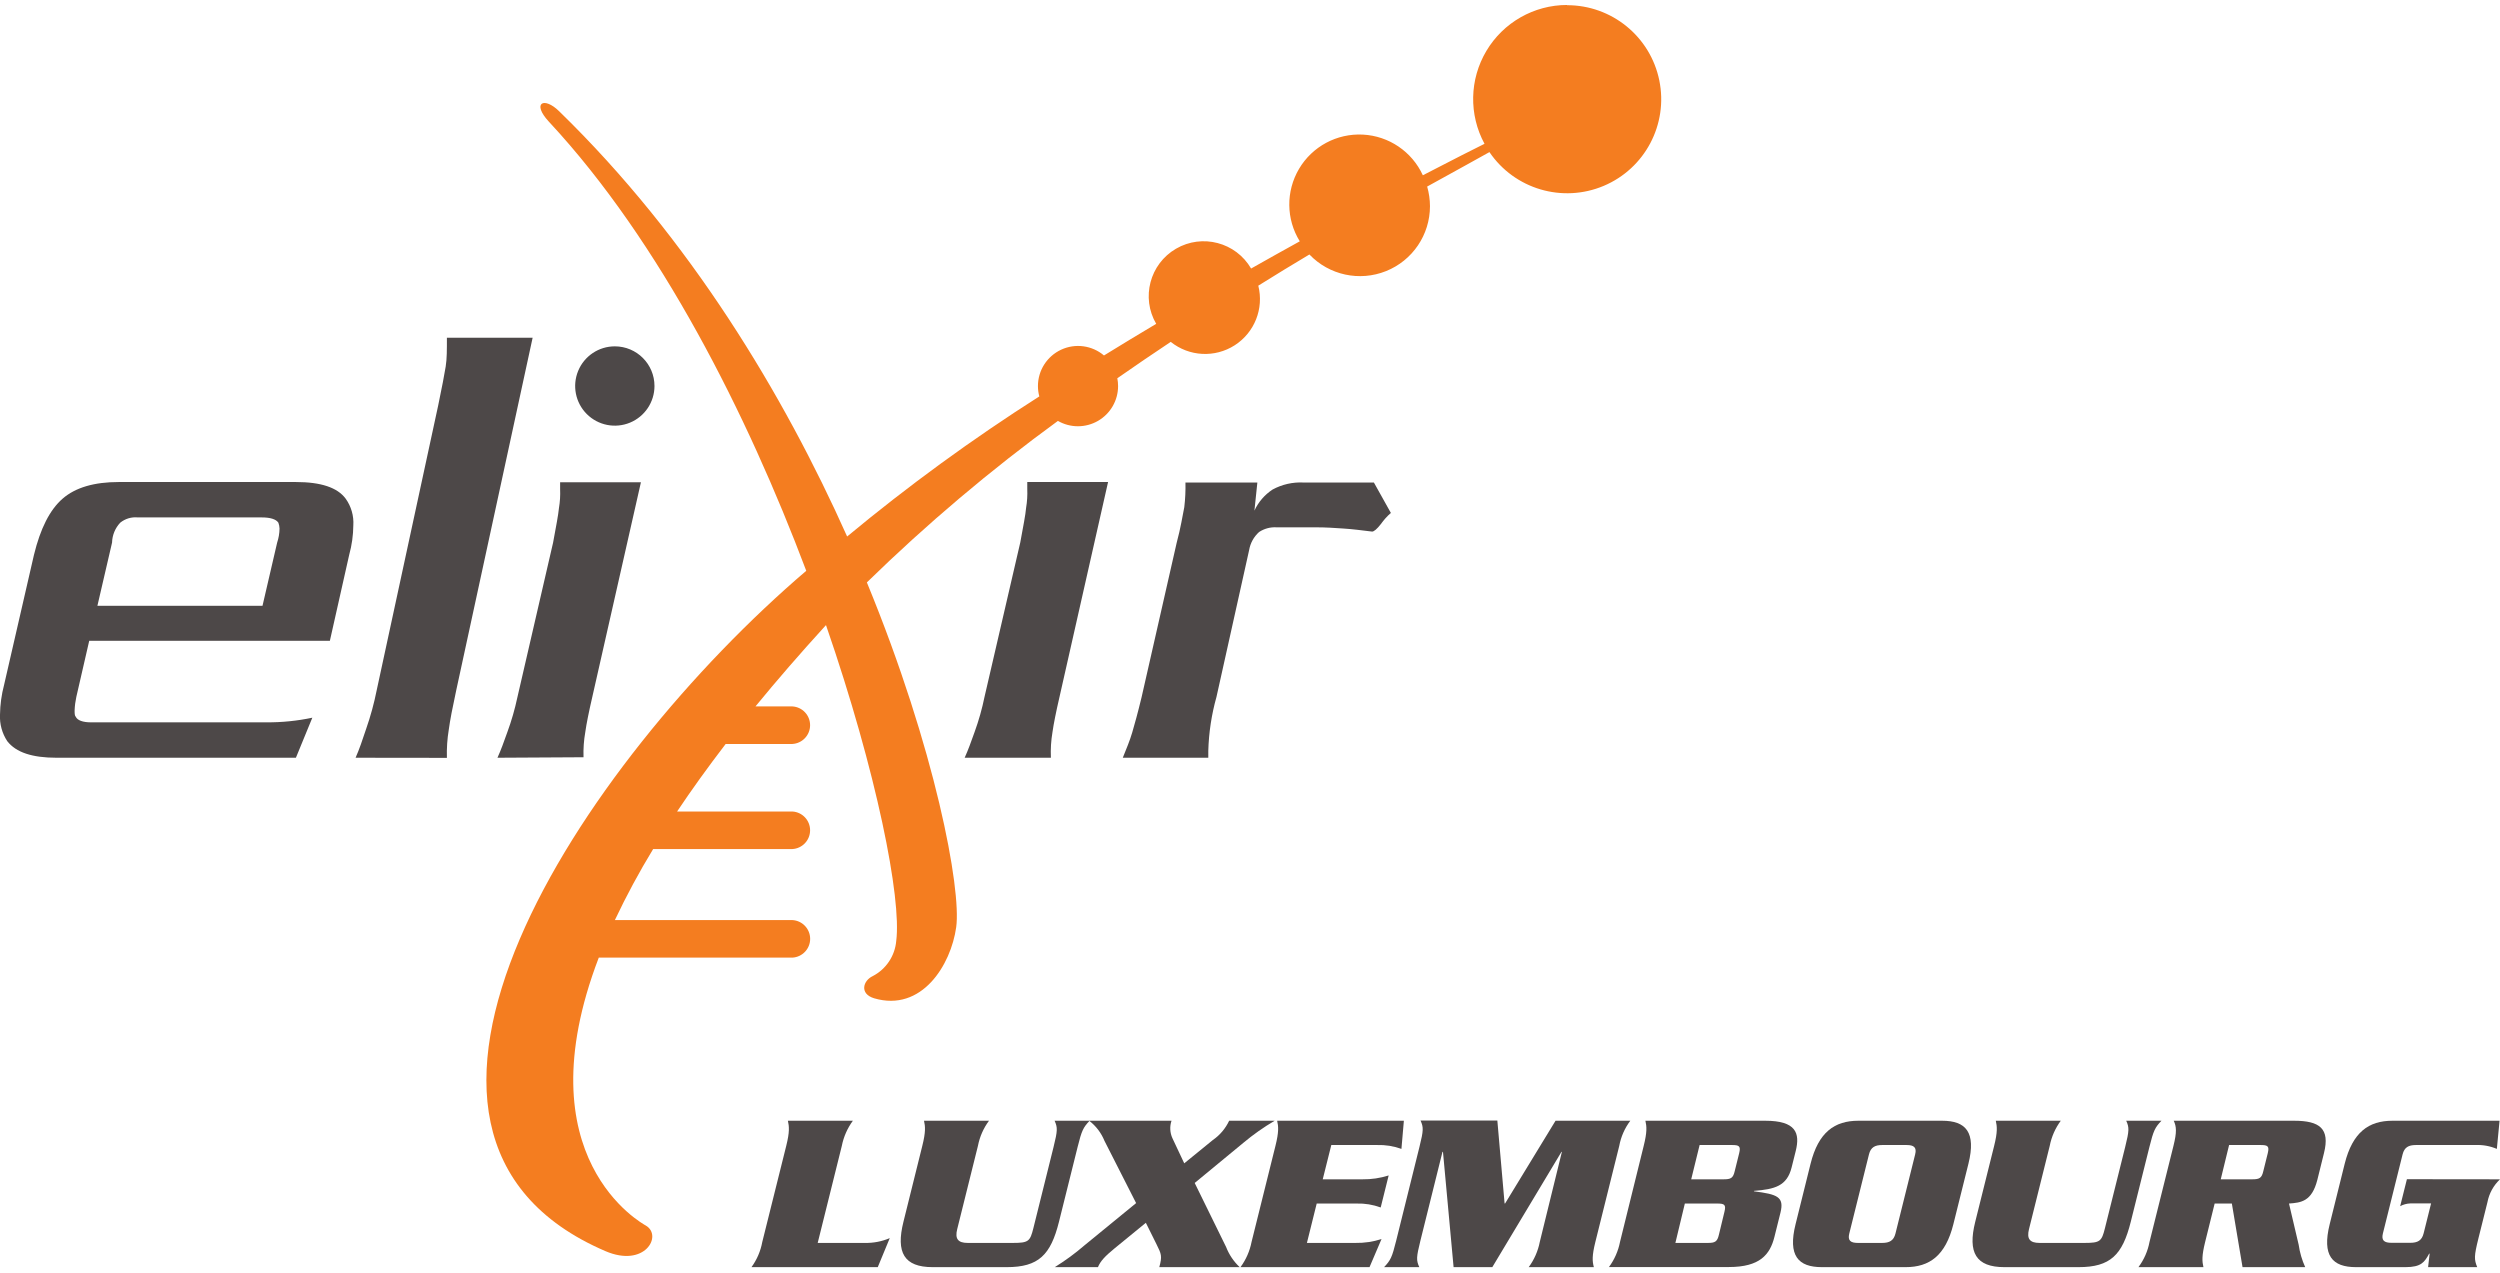
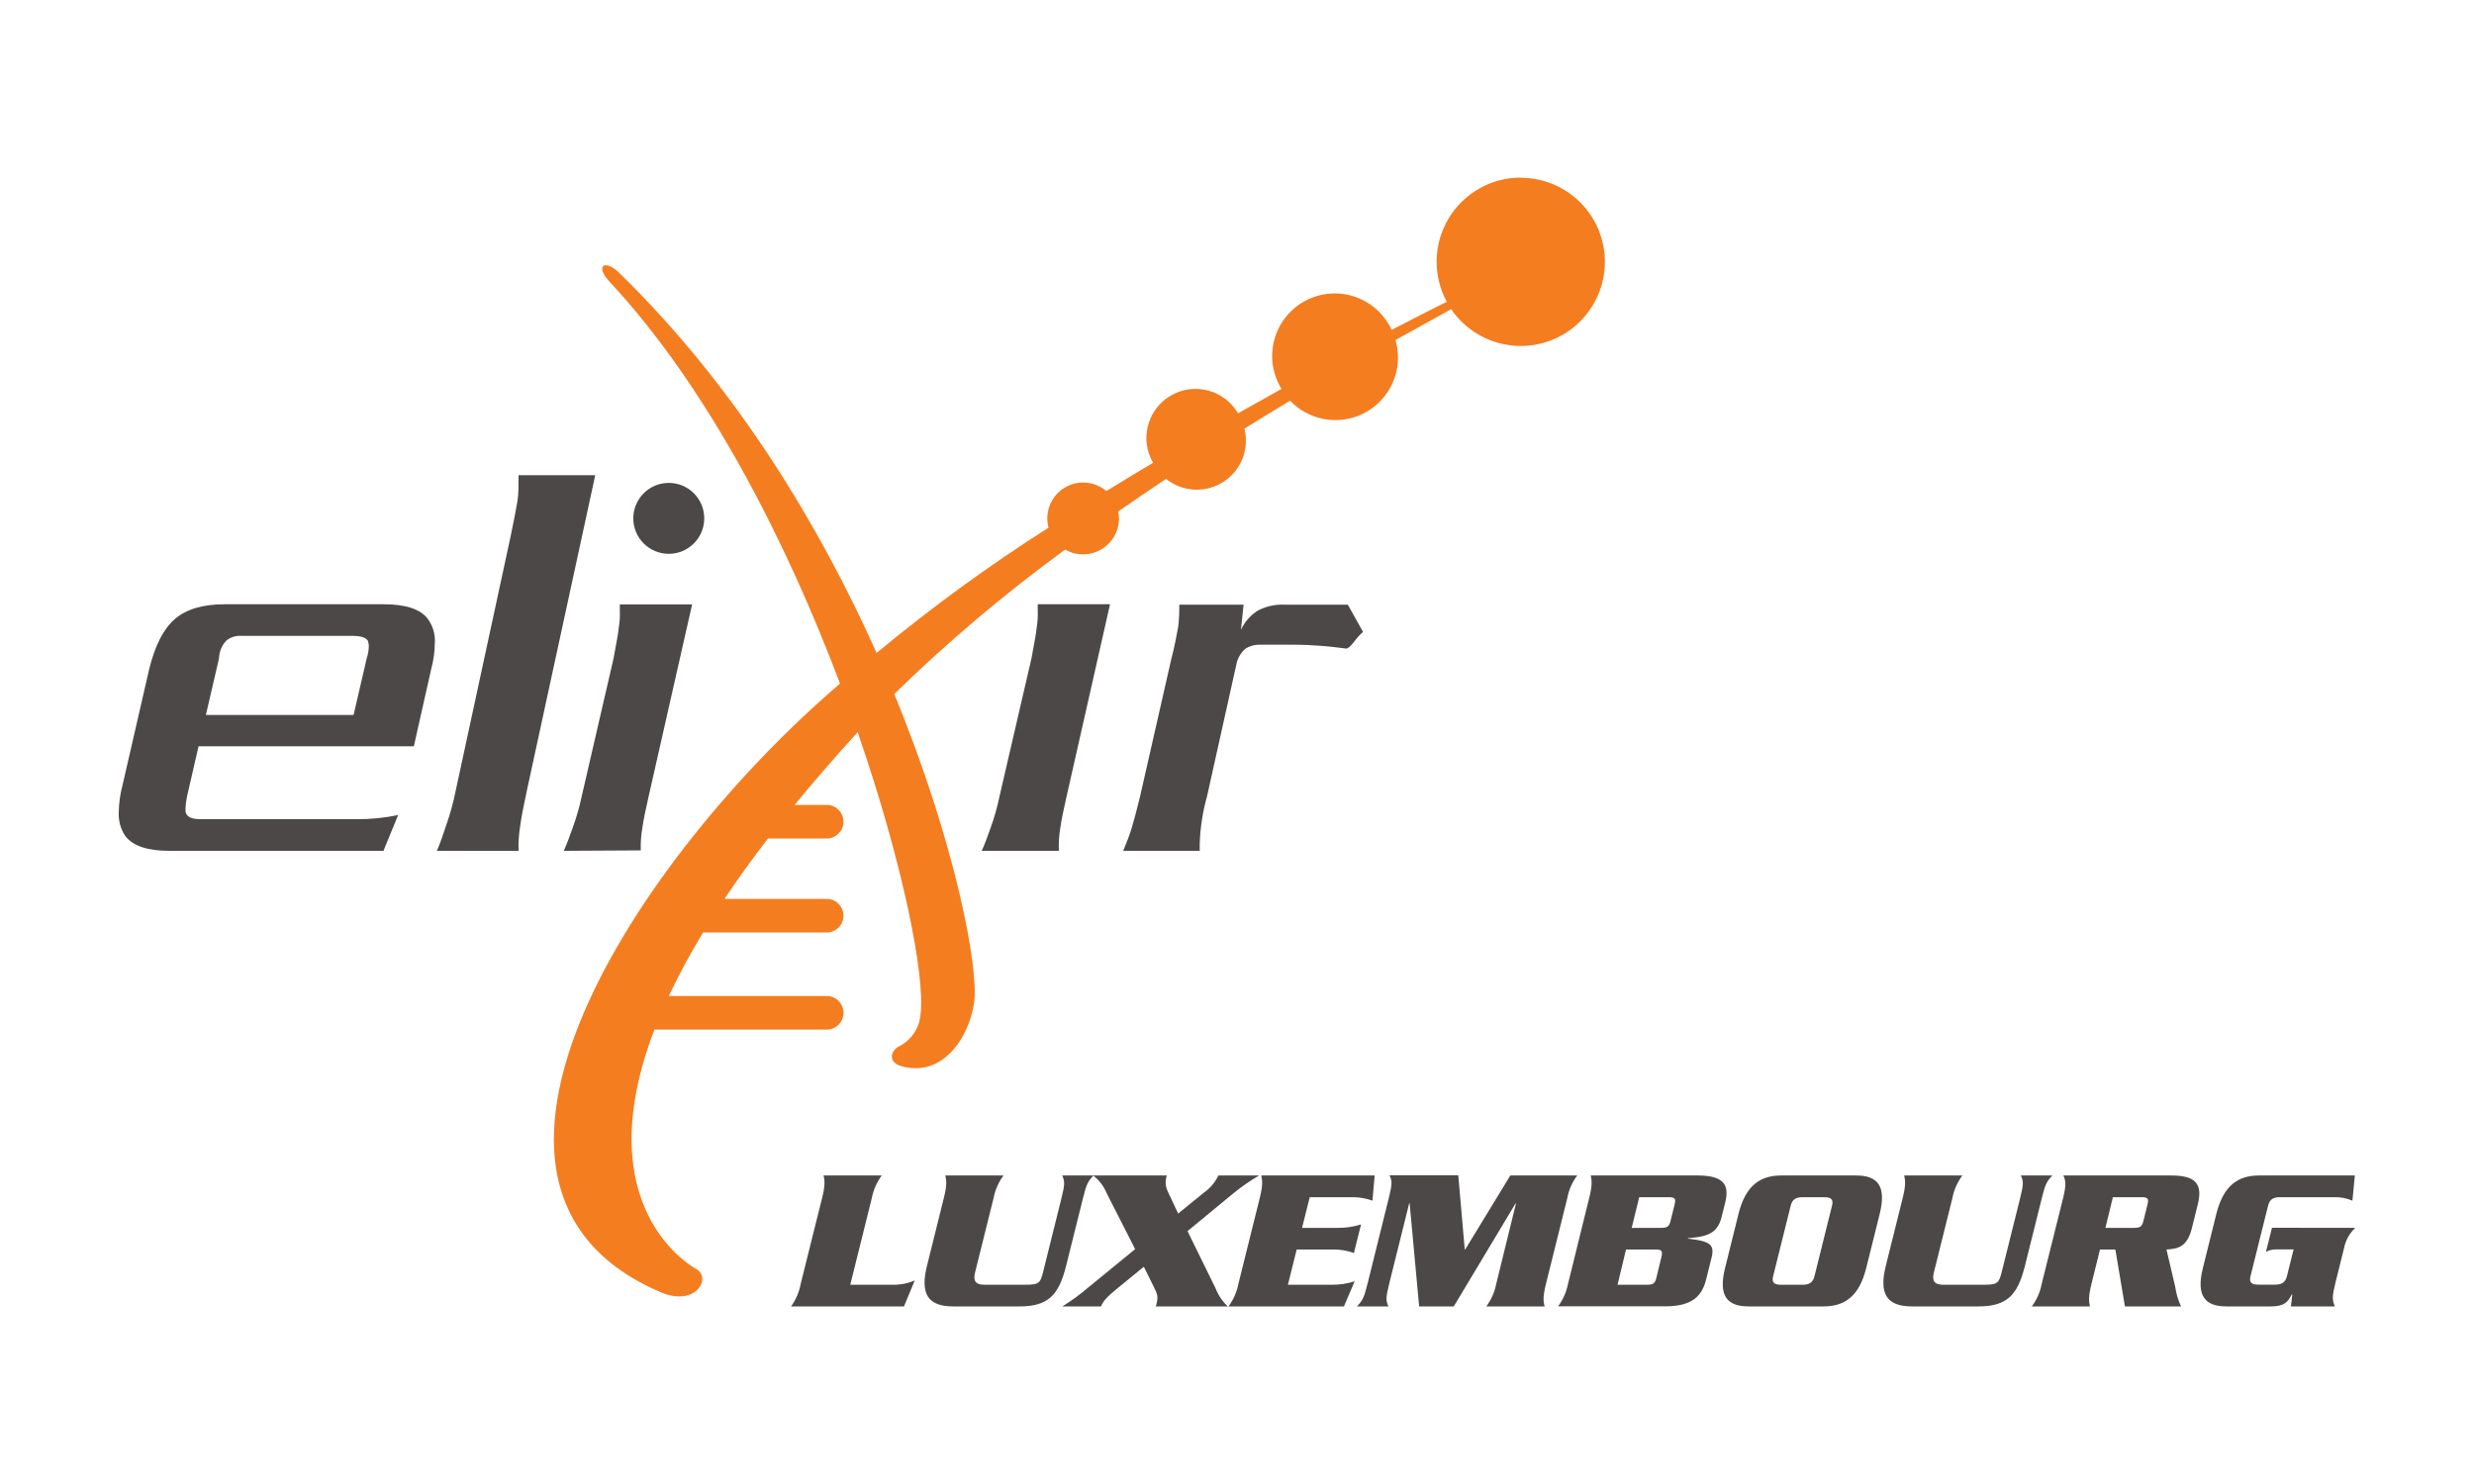
- <svg xmlns="http://www.w3.org/2000/svg" width="452px" height="230px" viewBox="0 0 452 230" version="1.1">
-   <defs />
-   <g id="Page-1" stroke="none" stroke-width="1" fill="none" fill-rule="evenodd">
-     <g id="Nodes" transform="translate(-1, 0)">
-       <path d="M90.94,137 C91.57,135.62 92.1,134.14 92.74,132.34 C93.486,130.302 94.088,128.213 94.54,126.09 L101,98.1 C101.53,95.24 101.94,93.1 102.06,91.85 C102.249,90.73 102.319,89.594 102.27,88.46 L102.27,87.19 L116.88,87.19 L108.09,126 C107.45,128.76 107.03,130.87 106.82,132.36 C106.557,133.862 106.45,135.386 106.5,136.91 L90.94,137 Z" id="Shape" fill="#4D4848" />
-       <path d="M284.34,0.9 C278.349,0.902 272.802,4.057 269.738,9.205 C266.674,14.353 266.546,20.733 269.4,26 C267.71,26.84 263.77,28.82 258.25,31.69 C256.286,27.412 252.109,24.579 247.409,24.335 C242.708,24.092 238.261,26.478 235.865,30.53 C233.469,34.582 233.521,39.629 236,43.63 C233.17,45.19 230.22,46.84 227.2,48.55 C224.439,43.811 218.359,42.209 213.62,44.97 C208.881,47.731 207.279,53.811 210.04,58.55 C206.913,60.41 203.767,62.317 200.6,64.27 C198.444,62.441 195.423,62.032 192.859,63.222 C190.294,64.412 188.656,66.983 188.66,69.81 C188.66,70.438 188.744,71.064 188.91,71.67 C176.807,79.376 165.201,87.836 154.16,97 C142.68,71.32 125.74,43.13 102.16,20.18 L102.1,20.12 C99.34,17.4 97.1,18.6 100.22,21.98 L100.34,22.11 C120.34,43.64 136.06,74.79 146.77,103.2 C106.15,137.89 61.36,205.11 110.45,226.2 C117.59,229.28 120.85,223.4 117.78,221.59 C117.22,221.26 95.36,209.45 109.26,173.14 L144.26,173.14 C146.063,173.042 147.476,171.551 147.476,169.745 C147.476,167.939 146.063,166.448 144.26,166.35 L112.17,166.35 C114.25,161.952 116.56,157.666 119.09,153.51 L144.25,153.51 C146.053,153.412 147.466,151.921 147.466,150.115 C147.466,148.309 146.053,146.818 144.25,146.72 L123.42,146.72 C126.013,142.833 128.94,138.763 132.2,134.51 L144.25,134.51 C146.053,134.412 147.466,132.921 147.466,131.115 C147.466,129.309 146.053,127.818 144.25,127.72 L137.59,127.72 C141.39,123.08 145.59,118.23 150.22,113.15 L150.34,113.02 C159.57,139.74 164.02,162.52 163.04,170.11 C162.81,172.83 161.196,175.24 158.77,176.49 C157.05,177.3 156.35,179.67 159.04,180.49 C167.64,183.02 172.93,174.49 173.88,167.64 C174.83,160.79 170.14,135.45 157.73,105.3 C168.532,94.755 180.074,84.996 192.27,76.1 C194.516,77.392 197.28,77.389 199.524,76.092 C201.767,74.795 203.149,72.401 203.15,69.81 C203.149,69.333 203.103,68.858 203.01,68.39 C206.25,66.13 209.48,63.93 212.67,61.81 C215.994,64.479 220.652,64.726 224.239,62.423 C227.827,60.121 229.542,55.784 228.5,51.65 C231.68,49.65 234.77,47.79 237.74,46.01 C241.309,49.749 246.794,50.94 251.593,49.018 C256.391,47.097 259.538,42.449 259.54,37.28 C259.535,36.079 259.363,34.884 259.03,33.73 C264.43,30.73 268.37,28.6 270.29,27.5 C274.845,34.198 283.493,36.752 290.956,33.603 C298.419,30.454 302.624,22.477 301.004,14.541 C299.384,6.604 292.39,0.913 284.29,0.94 L284.34,0.9 Z" id="Shape" fill="#F47D20" />
-       <path d="M54.5,137 L11.2,137 C6.86,137 3.9,136.05 2.31,134 C1.378,132.586 0.92,130.912 1,129.22 C1.027,127.397 1.275,125.583 1.74,123.82 L7.14,100.32 C8.3,95.56 10,92.17 12.33,90.15 C14.66,88.13 18.05,87.15 22.49,87.15 L54.49,87.15 C59.04,87.15 62.01,88.15 63.49,90.15 C64.502,91.557 64.993,93.271 64.88,95 C64.862,96.788 64.613,98.566 64.14,100.29 L60.64,115.86 L17.13,115.86 L14.8,126 C14.625,126.803 14.521,127.619 14.49,128.44 C14.49,128.97 14.49,129.39 14.7,129.6 C15.01,130.24 15.97,130.6 17.45,130.6 L49.2,130.6 C51.979,130.616 54.751,130.335 57.47,129.76 L54.5,137 Z M51.11,98.1 C51.382,97.28 51.527,96.424 51.54,95.56 C51.528,95.198 51.457,94.839 51.33,94.5 C50.9,93.86 49.85,93.55 48.33,93.55 L25.92,93.55 C24.776,93.437 23.634,93.778 22.74,94.5 C21.82,95.477 21.293,96.759 21.26,98.1 L18.61,109.53 L48.46,109.53 L51.11,98.1 Z" id="Shape" fill="#4D4848" />
-       <path d="M65.29,137 C65.97,135.46 66.53,133.8 67.2,131.78 C67.999,129.494 68.637,127.155 69.11,124.78 L80.23,73.28 C80.9,70.07 81.35,67.7 81.58,66.28 C81.81,64.86 81.8,63.2 81.8,61.06 L97.3,61.06 L83.49,124.79 C82.82,127.88 82.36,130.26 82.14,131.92 C81.862,133.605 81.748,135.313 81.8,137.02 L65.29,137 Z" id="Shape" fill="#4D4848" />
-       <path d="M243.91,95.56 C242.32,95.45 240.73,95.34 238.91,95.34 L231.81,95.34 C230.689,95.272 229.576,95.57 228.64,96.19 C227.686,97.048 227.052,98.204 226.84,99.47 L220.94,126 C220.049,129.174 219.552,132.445 219.46,135.74 L219.46,137 L204,137 C204.64,135.41 205.27,133.92 205.7,132.45 C206.13,130.98 206.7,128.95 207.39,126.09 L213.74,98.15 C214.48,95.39 214.8,93.28 215.12,91.69 C215.295,90.213 215.365,88.726 215.33,87.24 L228.33,87.24 L227.8,92.32 C228.514,90.767 229.651,89.447 231.08,88.51 C232.797,87.576 234.739,87.137 236.69,87.24 L249.4,87.24 L252.47,92.74 C251.793,93.333 251.189,94.005 250.67,94.74 C249.93,95.69 249.4,96.11 249.08,96.11 C247.2,95.88 245.5,95.66 243.91,95.56 L243.91,95.56 Z" id="Shape" fill="#4D4848" />
-       <path d="M175.41,137 C176.04,135.62 176.57,134.14 177.21,132.34 C177.961,130.273 178.559,128.154 179,126 L185.47,98.06 C185.99,95.2 186.42,93.06 186.52,91.81 C186.709,90.69 186.779,89.554 186.73,88.42 L186.73,87.15 L201.34,87.15 L192.56,126 C191.92,128.76 191.5,130.87 191.29,132.36 C191.031,133.892 190.934,135.447 191,137 L175.41,137 Z" id="Shape" fill="#4D4848" />
-       <path d="M119.33,69.79 C119.33,72.69 117.583,75.304 114.904,76.414 C112.225,77.524 109.141,76.911 107.09,74.86 C105.039,72.809 104.426,69.725 105.536,67.046 C106.646,64.367 109.26,62.62 112.16,62.62 C116.12,62.62 119.33,65.83 119.33,69.79 L119.33,69.79 Z" id="Shape" fill="#4D4848" />
-       <path d="M157.31,224.72 C158.875,224.76 160.43,224.463 161.87,223.85 L159.7,229.1 L136.87,229.1 C137.852,227.748 138.518,226.193 138.82,224.55 L143.15,207.18 C143.78,204.66 143.69,203.67 143.45,202.63 L155.2,202.63 C154.208,203.982 153.525,205.535 153.2,207.18 L148.84,224.72 L157.31,224.72 Z" id="Shape" fill="#4D4848" />
-       <path d="M184.15,224.72 C186.96,224.72 187.24,224.43 187.83,222.07 L191.48,207.39 C192.22,204.39 192.23,203.87 191.67,202.63 L198,202.63 C196.83,203.87 196.57,204.41 195.83,207.39 L192.46,220.91 C190.96,226.91 188.77,229.1 183.02,229.1 L169.62,229.1 C164.45,229.1 162.96,226.46 164.34,220.91 L167.75,207.18 C168.38,204.66 168.3,203.67 168.06,202.63 L179.81,202.63 C178.81,203.977 178.126,205.532 177.81,207.18 L174.06,222.24 C173.63,223.97 174.19,224.72 175.96,224.72 L184.15,224.72 Z" id="Shape" fill="#4D4848" />
-       <path d="M215.11,210.33 L220.29,206.11 C221.561,205.231 222.575,204.03 223.23,202.63 L231.46,202.63 C229.462,203.803 227.565,205.141 225.79,206.63 L217,213.88 L222.68,225.46 C223.217,226.84 224.054,228.083 225.13,229.1 L210.6,229.1 C211.15,227.1 210.98,226.74 210.1,224.97 L208.17,221.08 L202.51,225.71 C200.8,227.12 199.96,227.99 199.51,229.1 L191.7,229.1 C193.588,227.935 195.381,226.621 197.06,225.17 L206.41,217.52 L200.69,206.27 C200.108,204.831 199.152,203.574 197.92,202.63 L212.81,202.63 C212.462,203.662 212.52,204.788 212.97,205.78 L215.11,210.33 Z" id="Shape" fill="#4D4848" />
-       <path d="M246.06,224.72 C247.661,224.749 249.256,224.512 250.78,224.02 L248.61,229.1 L225.28,229.1 C226.276,227.751 226.959,226.196 227.28,224.55 L231.6,207.18 C232.23,204.66 232.15,203.67 231.91,202.63 L254.82,202.63 L254.38,207.72 C252.968,207.21 251.471,206.972 249.97,207.02 L241.7,207.02 L240.15,213.22 L247.35,213.22 C248.951,213.24 250.544,213.004 252.07,212.52 L250.63,218.31 C249.232,217.798 247.749,217.557 246.26,217.6 L239.06,217.6 L237.29,224.72 L246.06,224.72 Z" id="Shape" fill="#4D4848" />
-       <path d="M282.24,202.63 L295.76,202.63 C294.75,203.971 294.065,205.529 293.76,207.18 L289.44,224.55 C288.81,227.08 288.89,228.07 289.17,229.1 L277.39,229.1 C278.386,227.751 279.069,226.196 279.39,224.55 L283.39,208.26 L283.31,208.26 L270.81,229.1 L263.81,229.1 L261.89,208.26 L261.8,208.26 L257.8,224.35 C257.06,227.35 257.05,227.86 257.61,229.1 L251.24,229.1 C252.42,227.86 252.68,227.32 253.42,224.35 L257.64,207.35 C258.38,204.35 258.39,203.83 257.83,202.59 L271.72,202.59 L273.03,217.59 L273.12,217.59 L282.24,202.63 Z" id="Shape" fill="#4D4848" />
-       <path d="M298.18,207.18 C298.81,204.66 298.73,203.67 298.49,202.63 L320.16,202.63 C325.74,202.63 326.47,204.87 325.67,208.09 L324.92,211.09 C324.08,214.44 321.87,215.02 318.12,215.31 L318.12,215.39 C322.37,215.93 323.61,216.39 322.91,219.24 L321.82,223.62 C321.01,226.85 319.18,229.08 313.59,229.08 L291.9,229.08 C292.896,227.731 293.579,226.176 293.9,224.53 L298.18,207.18 Z M303.91,224.72 L309.78,224.72 C311.06,224.72 311.49,224.51 311.78,223.23 L312.78,219.09 C313.1,217.81 312.78,217.6 311.49,217.6 L305.62,217.6 L303.91,224.72 Z M306.77,213.22 L312.64,213.22 C313.93,213.22 314.35,213.01 314.64,211.73 L315.44,208.51 C315.76,207.22 315.44,207.02 314.16,207.02 L308.29,207.02 L306.77,213.22 Z" id="Shape" fill="#4D4848" />
-       <path d="M328.35,210.41 C329.77,204.7 332.69,202.63 336.99,202.63 L352.13,202.63 C356.43,202.63 358.31,204.7 356.89,210.41 L354.17,221.33 C352.75,227.03 349.84,229.1 345.54,229.1 L330.4,229.1 C326.1,229.1 324.22,227.03 325.64,221.33 L328.35,210.41 Z M335.35,223.02 C335.03,224.3 335.59,224.72 336.91,224.72 L341.29,224.72 C342.62,224.72 343.38,224.3 343.7,223.02 L347.26,208.71 C347.58,207.43 347.02,207.02 345.7,207.02 L341.31,207.02 C339.99,207.02 339.23,207.43 338.91,208.71 L335.35,223.02 Z" id="Shape" fill="#4D4848" />
-       <path d="M377.89,224.72 C380.71,224.72 380.98,224.43 381.57,222.07 L385.23,207.39 C385.97,204.39 385.98,203.87 385.42,202.63 L391.79,202.63 C390.61,203.87 390.35,204.41 389.61,207.39 L386.24,220.91 C384.74,226.91 382.55,229.1 376.8,229.1 L363.4,229.1 C358.23,229.1 356.74,226.46 358.12,220.91 L361.54,207.18 C362.17,204.66 362.08,203.67 361.84,202.63 L373.59,202.63 C372.594,203.979 371.91,205.534 371.59,207.18 L367.84,222.24 C367.41,223.97 367.97,224.72 369.75,224.72 L377.89,224.72 Z" id="Shape" fill="#4D4848" />
-       <path d="M401.41,217.6 L399.69,224.55 C399.06,227.08 399.14,228.07 399.38,229.1 L387.63,229.1 C388.635,227.756 389.319,226.199 389.63,224.55 L393.96,207.18 C394.59,204.66 394.5,203.67 394.01,202.63 L415.77,202.63 C420.4,202.63 422.28,204.04 421.18,208.46 L419.97,213.34 C418.97,217.23 417.05,217.44 414.85,217.6 L416.6,225.05 C416.798,226.449 417.196,227.813 417.78,229.1 L406.45,229.1 L404.52,217.6 L401.41,217.6 Z M402.51,213.22 L408.21,213.22 C409.5,213.22 409.92,213.01 410.21,211.73 L411.01,208.51 C411.33,207.22 411.01,207.02 409.73,207.02 L404.02,207.02 L402.51,213.22 Z" id="Shape" fill="#4D4848" />
-       <path d="M453,213.22 C451.825,214.325 451.03,215.775 450.73,217.36 L449.1,223.89 C448.29,227.16 448.32,227.7 448.88,229.1 L440,229.1 L440.28,226.66 L440.19,226.66 C439.36,228.19 438.76,229.1 435.91,229.1 L426.97,229.1 C422.67,229.1 420.79,227.03 422.21,221.33 L424.92,210.41 C426.35,204.7 429.26,202.63 433.56,202.63 L452.92,202.63 L452.43,207.72 C451.208,207.202 449.886,206.963 448.56,207.02 L437.8,207.02 C436.47,207.02 435.71,207.43 435.39,208.71 L431.83,223 C431.51,224.28 432.07,224.7 433.39,224.7 L436.78,224.7 C438.1,224.7 438.87,224.28 439.19,223 L440.54,217.58 L436.77,217.58 C436.133,217.605 435.51,217.776 434.95,218.08 L436.17,213.2 L453,213.22 Z" id="Shape" fill="#4D4848" />
-     </g>
+ <svg xmlns="http://www.w3.org/2000/svg" width="500" height="300" viewBox="0 100 500 300">
+   <defs>
+     <style>.cls-1{fill:#4d4848;}.cls-2{fill:#f47d20;}</style>
+   </defs>
+   <g id="Nodes">
+     <path class="cls-1" d="M113.94,272c.63-1.38,1.16-2.86,1.8-4.66a46.2,46.2,0,0,0,1.8-6.25L124,233.1c.53-2.86.94-5,1.06-6.25a16.19,16.19,0,0,0,.21-3.39v-1.27h14.61L131.09,261c-.64,2.76-1.06,4.87-1.27,6.36a22.21,22.21,0,0,0-.32,4.55Z" />
+     <path class="cls-2" d="M307.34,135.9A17,17,0,0,0,292.4,161c-1.69.84-5.63,2.82-11.15,5.69A12.65,12.65,0,1,0,259,178.63c-2.83,1.56-5.78,3.21-8.8,4.92a9.93,9.93,0,0,0-17.16,10q-4.69,2.79-9.44,5.72a7.25,7.25,0,0,0-11.94,5.54,7.08,7.08,0,0,0,.25,1.86A342.1,342.1,0,0,0,177.16,232c-11.48-25.68-28.42-53.87-52-76.82l-.06-.06c-2.76-2.72-5-1.52-1.88,1.86l.12.13c20,21.53,35.72,52.68,46.43,81.09-40.62,34.69-85.41,101.91-36.32,123,7.14,3.08,10.4-2.8,7.33-4.61-.56-.33-22.42-12.14-8.52-48.45h35a3.4,3.4,0,0,0,0-6.79H135.17a139,139,0,0,1,6.92-12.84h25.16a3.4,3.4,0,0,0,0-6.79H146.42q3.89-5.83,8.78-12.21h12.05a3.4,3.4,0,0,0,0-6.79h-6.66c3.8-4.64,8-9.49,12.63-14.57l.12-.13c9.23,26.72,13.68,49.5,12.7,57.09a7.93,7.93,0,0,1-4.27,6.38c-1.72.81-2.42,3.18.27,4,8.6,2.53,13.89-6,14.84-12.85s-3.74-32.19-16.15-62.34a316.22,316.22,0,0,1,34.54-29.2,7.26,7.26,0,0,0,10.88-6.29,7.35,7.35,0,0,0-.14-1.42c3.24-2.26,6.47-4.46,9.66-6.58a9.92,9.92,0,0,0,15.83-10.16c3.18-2,6.27-3.86,9.24-5.64a12.65,12.65,0,0,0,21.8-8.73,13,13,0,0,0-.51-3.55c5.4-3,9.34-5.13,11.26-6.23a17,17,0,1,0,14-26.56Z" />
+     <path class="cls-1" d="M77.5,272H34.2c-4.34,0-7.3-.95-8.89-3A8,8,0,0,1,24,264.22a22.47,22.47,0,0,1,.74-5.4l5.4-23.5c1.16-4.76,2.86-8.15,5.19-10.17s5.72-3,10.16-3h32c4.55,0,7.52,1,9,3A7.47,7.47,0,0,1,87.88,230a20.81,20.81,0,0,1-.74,5.29l-3.5,15.57H40.13L37.8,261a13.87,13.87,0,0,0-.31,2.44c0,.53,0,.95.21,1.16.31.64,1.27,1,2.75,1H72.2a38.86,38.86,0,0,0,8.27-.84ZM74.11,233.1a8.44,8.44,0,0,0,.43-2.54,3.32,3.32,0,0,0-.21-1.06c-.43-.64-1.48-.95-3-.95H48.92a4.38,4.38,0,0,0-3.18.95,5.45,5.45,0,0,0-1.48,3.6l-2.65,11.43H71.46Z" />
+     <path class="cls-1" d="M88.29,272c.68-1.54,1.24-3.2,1.91-5.22a52,52,0,0,0,1.91-7l11.12-51.5c.67-3.21,1.12-5.58,1.35-7s.22-3.08.22-5.22h15.5l-13.81,63.73c-.67,3.09-1.13,5.47-1.35,7.13a26.34,26.34,0,0,0-.34,5.1Z" />
+     <path class="cls-1" d="M266.91,230.56c-1.59-.11-3.18-.22-5-.22h-7.1a5.17,5.17,0,0,0-3.17.85,5.67,5.67,0,0,0-1.8,3.28L243.94,261a40.17,40.17,0,0,0-1.48,9.74V272H227c.64-1.59,1.27-3.08,1.7-4.55s1-3.5,1.69-6.36l6.35-27.94c.74-2.76,1.06-4.87,1.38-6.46a31.58,31.58,0,0,0,.21-4.45h13l-.53,5.08a9.1,9.1,0,0,1,3.28-3.81,10.57,10.57,0,0,1,5.61-1.27h12.71l3.07,5.5a11.41,11.41,0,0,0-1.8,2c-.74.95-1.27,1.37-1.59,1.37C270.2,230.88,268.5,230.66,266.91,230.56Z" />
+     <path class="cls-1" d="M198.41,272c.63-1.38,1.16-2.86,1.8-4.66A44.89,44.89,0,0,0,202,261l6.47-27.94c.52-2.86.95-5,1.05-6.25a16.19,16.19,0,0,0,.21-3.39v-1.27h14.61L215.56,261c-.64,2.76-1.06,4.87-1.27,6.36A22.21,22.21,0,0,0,214,272Z" />
+     <path class="cls-1" d="M142.33,204.79a7.17,7.17,0,1,1-7.17-7.17A7.17,7.17,0,0,1,142.33,204.79Z" />
+     <path class="cls-1" d="M180.31,359.72a10.94,10.94,0,0,0,4.56-.87l-2.17,5.25H159.87a11.18,11.18,0,0,0,1.95-4.55l4.33-17.37c.63-2.52.54-3.51.3-4.55H178.2a11.44,11.44,0,0,0-2,4.55l-4.36,17.54Z" />
+     <path class="cls-1" d="M207.15,359.72c2.81,0,3.09-.29,3.68-2.65l3.65-14.68c.74-3,.75-3.52.19-4.76H221c-1.17,1.24-1.43,1.78-2.17,4.76l-3.37,13.52c-1.5,6-3.69,8.19-9.44,8.19h-13.4c-5.17,0-6.66-2.64-5.28-8.19l3.41-13.73c.63-2.52.55-3.51.31-4.55h11.75a11.16,11.16,0,0,0-2,4.55l-3.75,15.06c-.43,1.73.13,2.48,1.9,2.48Z" />
+     <path class="cls-1" d="M238.11,345.33l5.18-4.22a8.73,8.73,0,0,0,2.94-3.48h8.23a41.48,41.48,0,0,0-5.67,4L240,348.88l5.68,11.58a10,10,0,0,0,2.45,3.64H233.6c.55-2,.38-2.36-.5-4.13l-1.93-3.89-5.66,4.63c-1.71,1.41-2.55,2.28-3,3.39H214.7a41.69,41.69,0,0,0,5.36-3.93l9.35-7.65-5.72-11.25a8.69,8.69,0,0,0-2.77-3.64h14.89a4.3,4.3,0,0,0,.16,3.15Z" />
+     <path class="cls-1" d="M269.06,359.72a14.52,14.52,0,0,0,4.72-.7l-2.17,5.08H248.28a11.3,11.3,0,0,0,2-4.55l4.32-17.37c.63-2.52.55-3.51.31-4.55h22.91l-.44,5.09a11.86,11.86,0,0,0-4.41-.7H264.7l-1.55,6.2h7.2a15,15,0,0,0,4.72-.7l-1.44,5.79a11.72,11.72,0,0,0-4.37-.71h-7.2l-1.77,7.12Z" />
+     <path class="cls-1" d="M305.24,337.63h13.52a10.83,10.83,0,0,0-2,4.55l-4.32,17.37c-.63,2.53-.55,3.52-.27,4.55H300.39a11.3,11.3,0,0,0,2-4.55l4-16.29h-.08L293.81,364.1h-7l-1.92-20.84h-.09l-4,16.09c-.74,3-.75,3.51-.19,4.75h-6.37c1.18-1.24,1.44-1.78,2.18-4.75l4.22-17c.74-3,.75-3.52.19-4.76h13.89l1.31,15h.09Z" />
+     <path class="cls-1" d="M321.18,342.18c.63-2.52.55-3.51.31-4.55h21.67c5.58,0,6.31,2.24,5.51,5.46l-.75,3c-.84,3.35-3.05,3.93-6.8,4.22l0,.08c4.25.54,5.49,1,4.79,3.85l-1.09,4.38c-.81,3.23-2.64,5.46-8.23,5.46H314.9a11.3,11.3,0,0,0,2-4.55Zm5.73,17.54h5.87c1.28,0,1.71-.21,2-1.49l1-4.14c.32-1.28,0-1.49-1.29-1.49h-5.87Zm2.86-11.5h5.87c1.29,0,1.71-.21,2-1.49l.8-3.22c.32-1.29,0-1.49-1.28-1.49h-5.87Z" />
+     <path class="cls-1" d="M351.35,345.41c1.42-5.71,4.34-7.78,8.64-7.78h15.14c4.3,0,6.18,2.07,4.76,7.78l-2.72,10.92c-1.42,5.7-4.33,7.77-8.63,7.77H353.4c-4.3,0-6.18-2.07-4.76-7.77Zm7,12.61c-.32,1.28.24,1.7,1.56,1.7h4.38c1.33,0,2.09-.42,2.41-1.7l3.56-14.31c.32-1.28-.24-1.69-1.56-1.69h-4.39c-1.32,0-2.08.41-2.4,1.69Z" />
+     <path class="cls-1" d="M400.89,359.72c2.82,0,3.09-.29,3.68-2.65l3.66-14.68c.74-3,.75-3.52.19-4.76h6.37c-1.18,1.24-1.44,1.78-2.18,4.76l-3.37,13.52c-1.5,6-3.69,8.19-9.44,8.19H386.4c-5.17,0-6.66-2.64-5.28-8.19l3.42-13.73c.63-2.52.54-3.51.3-4.55h11.75a11.29,11.29,0,0,0-2,4.55l-3.75,15.06c-.43,1.73.13,2.48,1.91,2.48Z" />
+     <path class="cls-1" d="M424.41,352.6l-1.72,6.95c-.63,2.53-.55,3.52-.31,4.55H410.63a11,11,0,0,0,2-4.55l4.33-17.37c.63-2.52.54-3.51.05-4.55h21.76c4.63,0,6.51,1.41,5.41,5.83l-1.21,4.88c-1,3.89-2.92,4.1-5.12,4.26l1.75,7.45a14.82,14.82,0,0,0,1.18,4.05H429.45l-1.93-11.5Zm1.1-4.38h5.7c1.29,0,1.71-.21,2-1.49l.8-3.22c.32-1.29,0-1.49-1.28-1.49h-5.71Z" />
+     <path class="cls-1" d="M476,348.22a7.63,7.63,0,0,0-2.27,4.14l-1.63,6.53c-.81,3.27-.78,3.81-.22,5.21H463l.28-2.44h-.09c-.83,1.53-1.43,2.44-4.28,2.44h-8.94c-4.3,0-6.18-2.07-4.76-7.77l2.71-10.92c1.43-5.71,4.34-7.78,8.64-7.78h19.36l-.49,5.09a8.94,8.94,0,0,0-3.87-.7H460.8c-1.33,0-2.09.41-2.41,1.69L454.83,358c-.32,1.28.24,1.7,1.56,1.7h3.39c1.32,0,2.09-.42,2.41-1.7l1.35-5.42h-3.77a4.16,4.16,0,0,0-1.82.5l1.22-4.88Z" />
  </g>
</svg>
